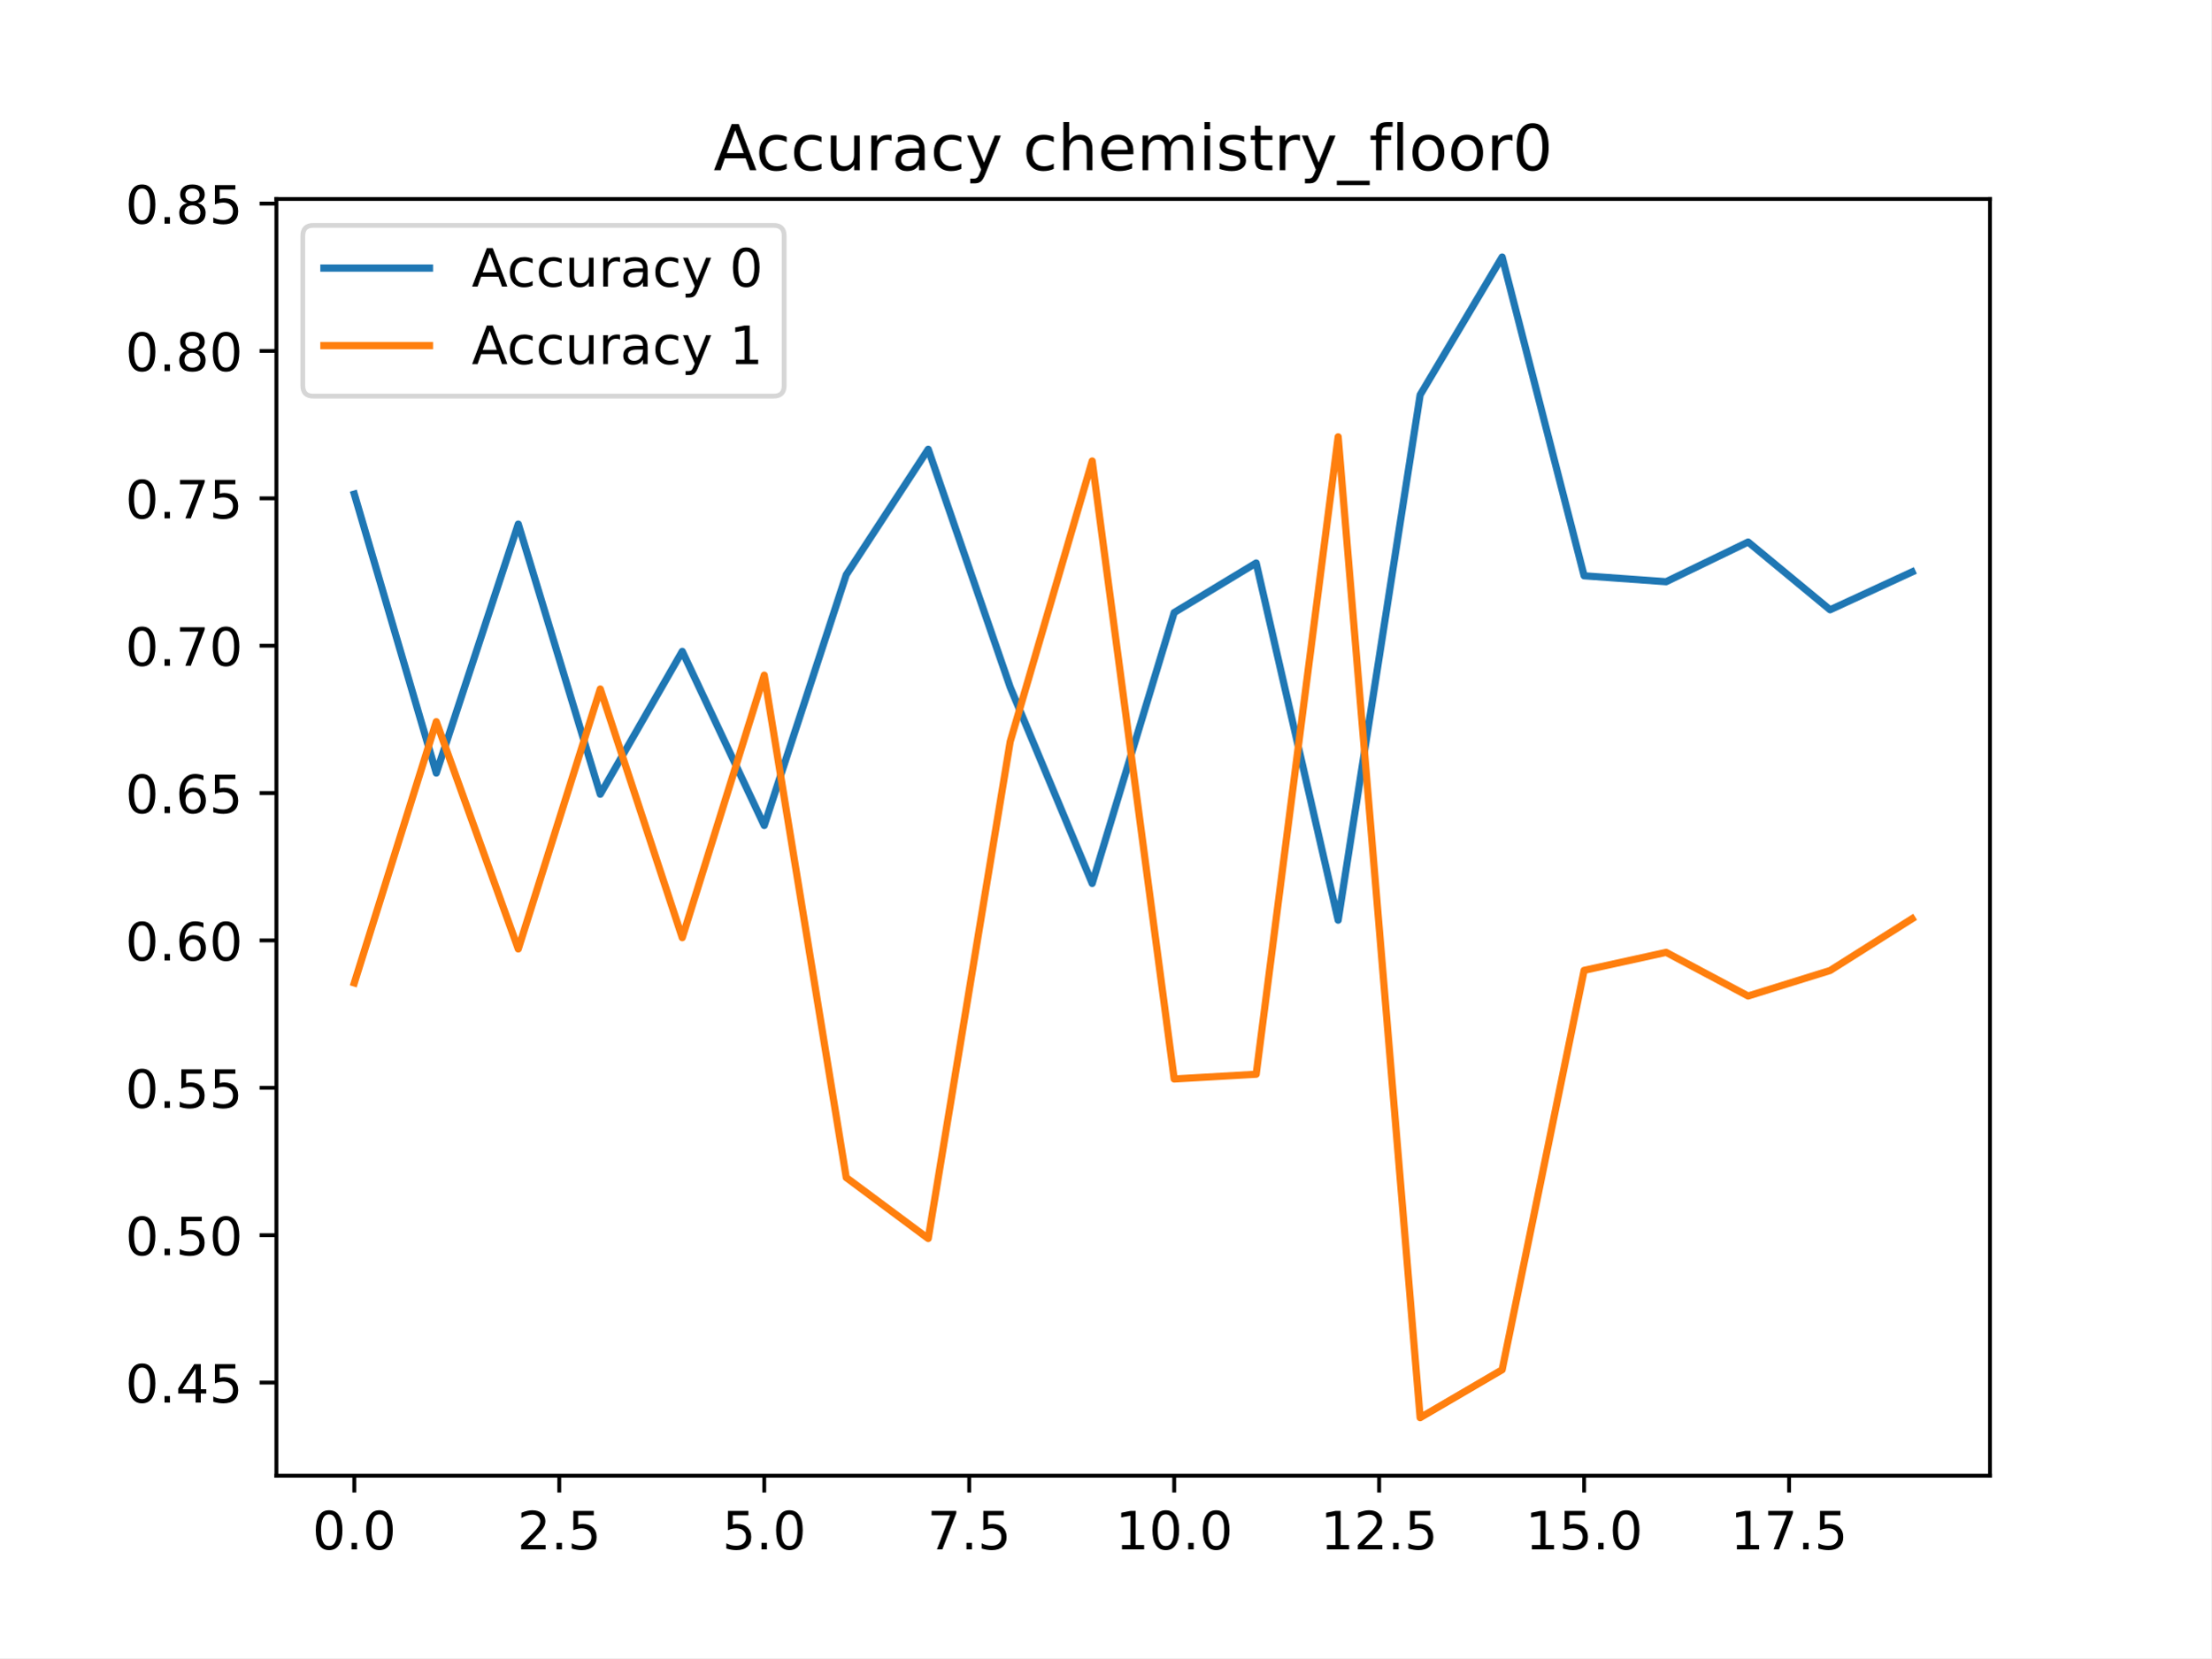
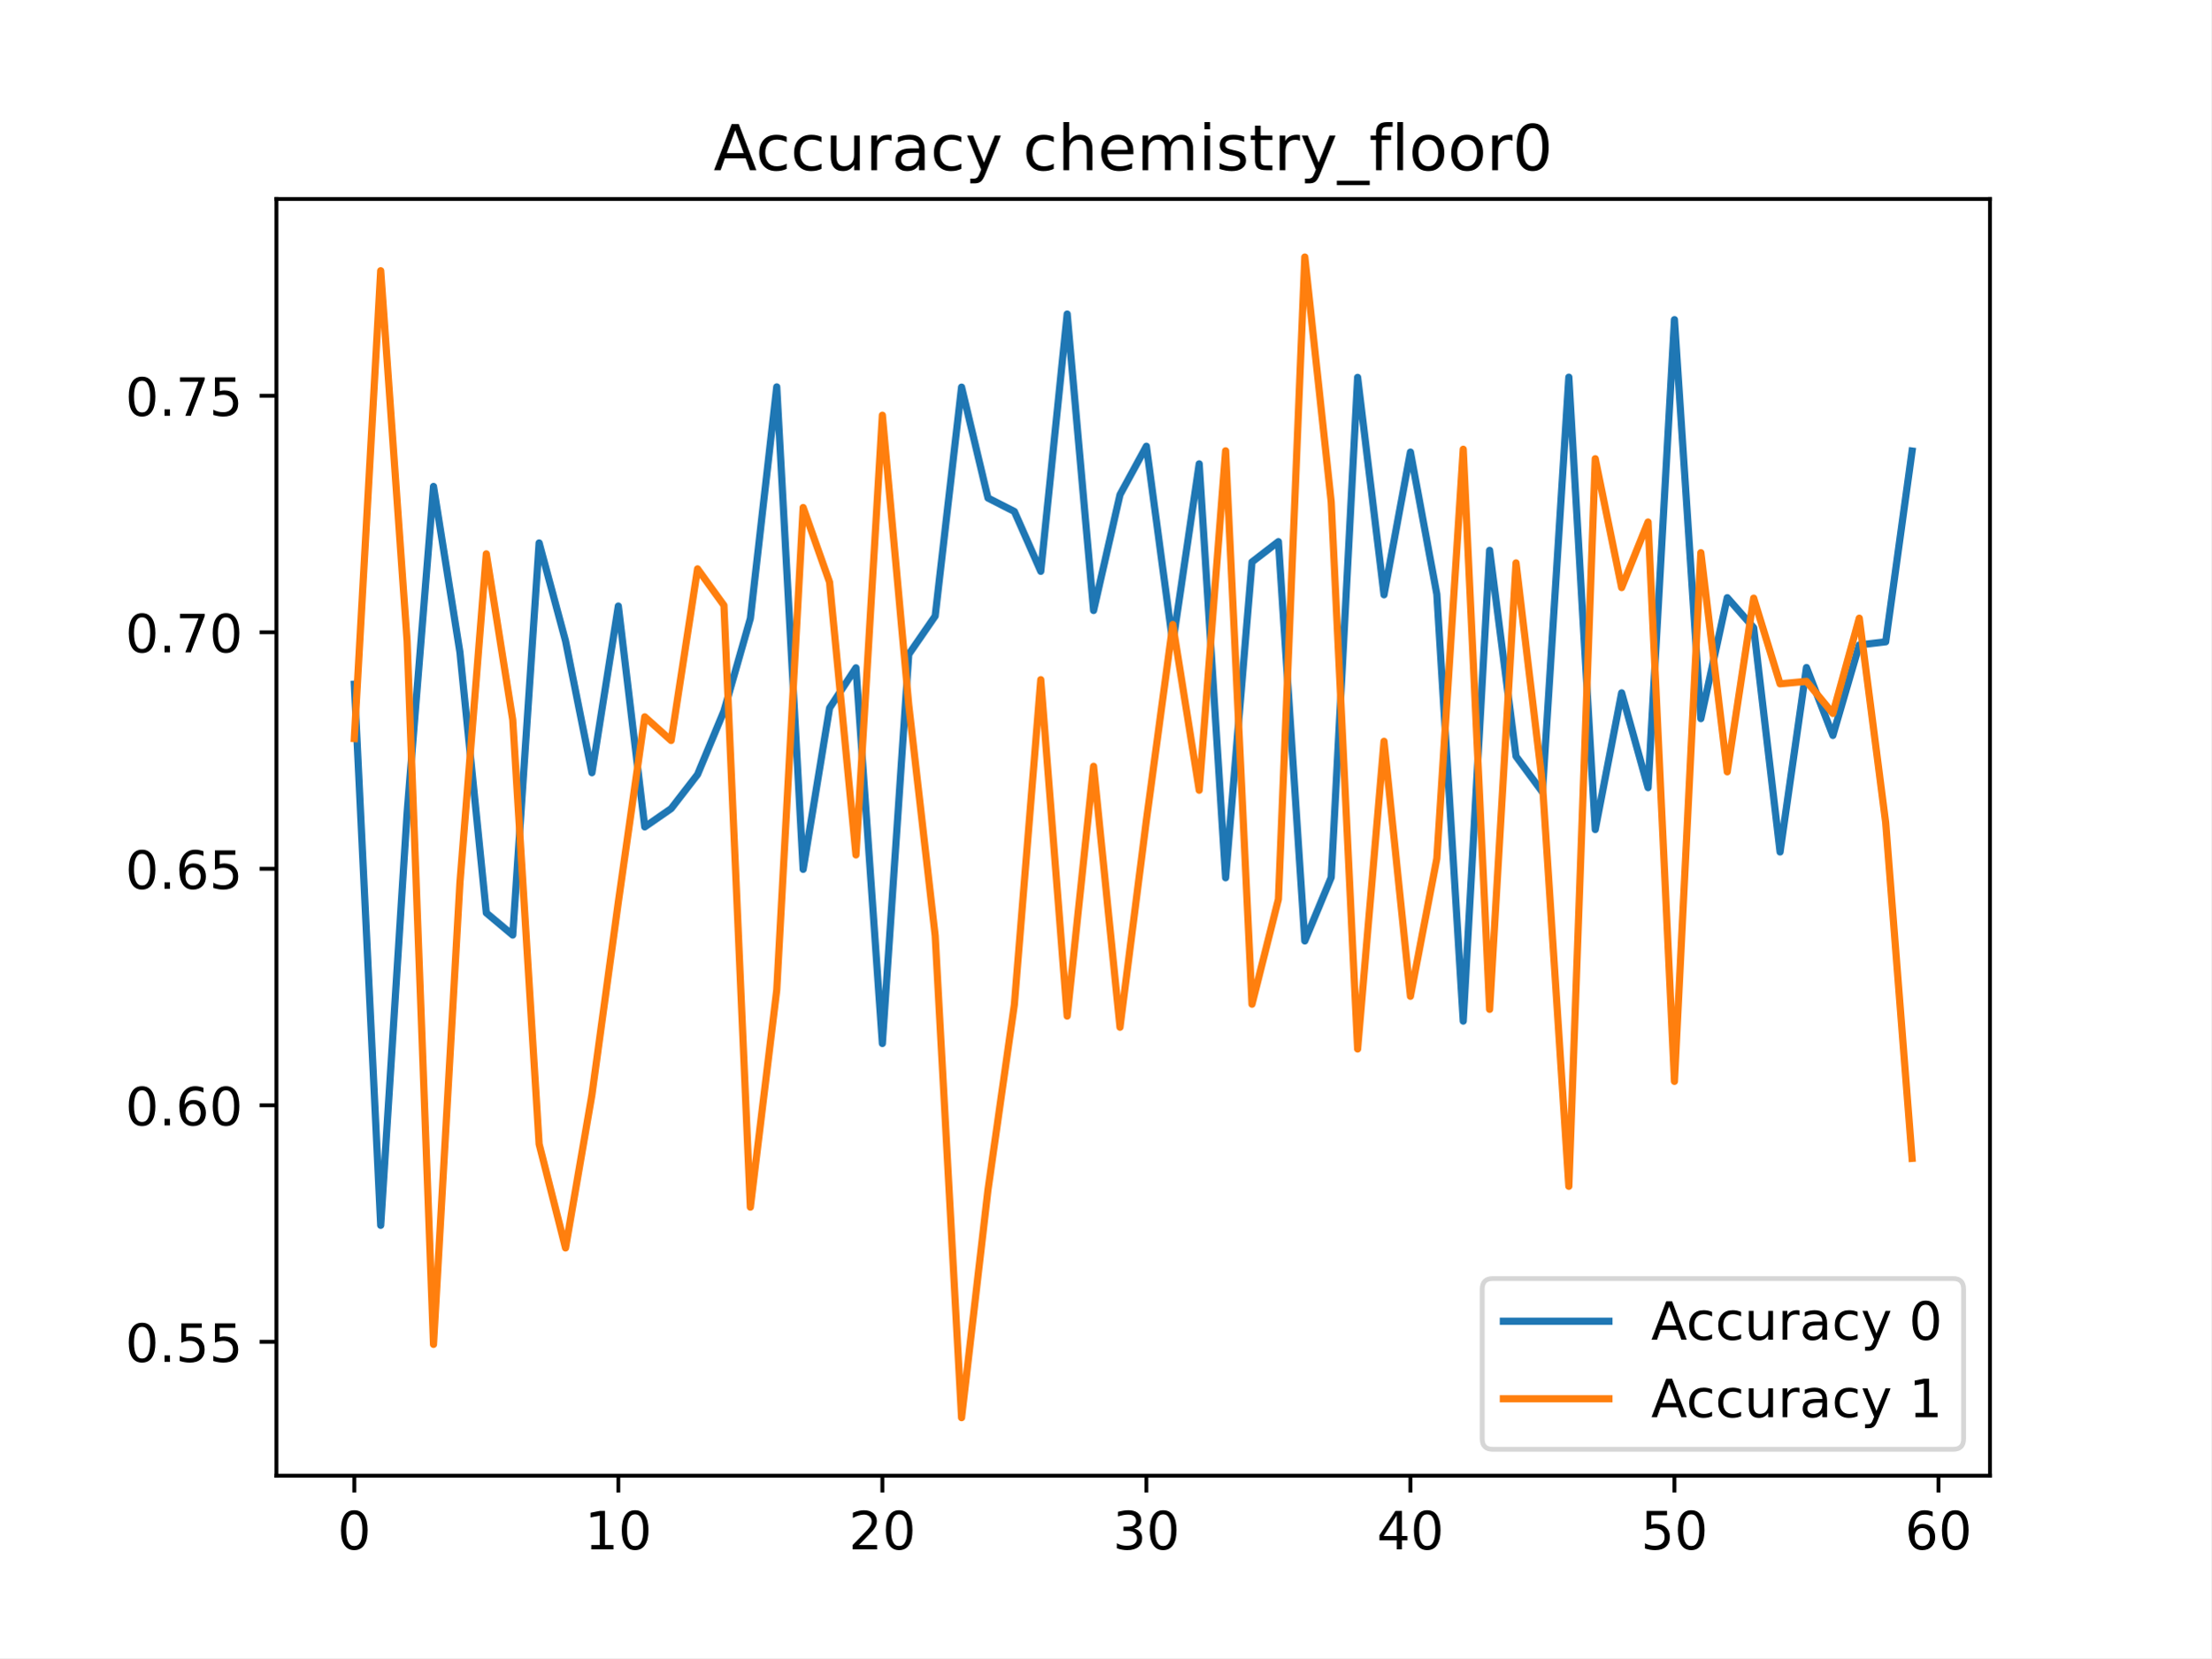
<svg xmlns="http://www.w3.org/2000/svg" xmlns:xlink="http://www.w3.org/1999/xlink" width="460.8pt" height="345.6pt" viewBox="0 0 460.8 345.6" version="1.1">
  <defs>
    <style type="text/css">*{stroke-linejoin: round; stroke-linecap: butt}</style>
  </defs>
  <g id="figure_1">
    <g id="patch_1">
      <path d="M 0 345.6  L 460.8 345.6  L 460.8 0  L 0 0  z " style="fill: #ffffff" />
    </g>
    <g id="axes_1">
      <g id="patch_2">
        <path d="M 57.6 307.584  L 414.72 307.584  L 414.72 41.472  L 57.6 41.472  z " style="fill: #ffffff" />
      </g>
      <g id="matplotlib.axis_1">
        <g id="xtick_1">
          <g id="line2d_1">
            <defs>
-               <path id="m1c955aaf4c" d="M 0 0  L 0 3.5  " style="stroke: #000000; stroke-width: 0.8" />
+               <path id="m5389a12a1e" d="M 0 0  L 0 3.5  " style="stroke: #000000; stroke-width: 0.8" />
            </defs>
            <g>
-               <use xlink:href="#m1c955aaf4c" x="73.833" y="307.584" style="stroke: #000000; stroke-width: 0.8" />
+               <use xlink:href="#m5389a12a1e" x="73.833" y="307.584" style="stroke: #000000; stroke-width: 0.8" />
            </g>
          </g>
          <g id="text_1">
-             <g transform="translate(65.08601 322.9423) scale(0.11 -0.11)">
+             <g transform="translate(70.33335 322.9423) scale(0.11 -0.11)">
              <defs>
                <path id="DejaVuSans-30" d="M 2034 4250  Q 1547 4250 1301 3770  Q 1056 3291 1056 2328  Q 1056 1369 1301 889  Q 1547 409 2034 409  Q 2525 409 2770 889  Q 3016 1369 3016 2328  Q 3016 3291 2770 3770  Q 2525 4250 2034 4250  z M 2034 4750  Q 2819 4750 3233 4129  Q 3647 3509 3647 2328  Q 3647 1150 3233 529  Q 2819 -91 2034 -91  Q 1250 -91 836 529  Q 422 1150 422 2328  Q 422 3509 836 4129  Q 1250 4750 2034 4750  z " transform="scale(0.015625)" />
-                 <path id="DejaVuSans-2e" d="M 684 794  L 1344 794  L 1344 0  L 684 0  L 684 794  z " transform="scale(0.015625)" />
-               </defs>
-               <use xlink:href="#DejaVuSans-30" />
-               <use xlink:href="#DejaVuSans-2e" x="63.623" />
-               <use xlink:href="#DejaVuSans-30" x="95.41" />
+               </defs>
+               <use xlink:href="#DejaVuSans-30" />
            </g>
          </g>
        </g>
        <g id="xtick_2">
          <g id="line2d_2">
            <g>
-               <use xlink:href="#m1c955aaf4c" x="116.55" y="307.584" style="stroke: #000000; stroke-width: 0.8" />
+               <use xlink:href="#m5389a12a1e" x="128.859" y="307.584" style="stroke: #000000; stroke-width: 0.8" />
            </g>
          </g>
          <g id="text_2">
-             <g transform="translate(107.8037 322.9423) scale(0.11 -0.11)">
-               <defs>
-                 <path id="DejaVuSans-32" d="M 1228 531  L 3431 531  L 3431 0  L 469 0  L 469 531  Q 828 903 1448 1529  Q 2069 2156 2228 2338  Q 2531 2678 2651 2914  Q 2772 3150 2772 3378  Q 2772 3750 2511 3984  Q 2250 4219 1831 4219  Q 1534 4219 1204 4116  Q 875 4013 500 3803  L 500 4441  Q 881 4594 1212 4672  Q 1544 4750 1819 4750  Q 2544 4750 2975 4387  Q 3406 4025 3406 3419  Q 3406 3131 3298 2873  Q 3191 2616 2906 2266  Q 2828 2175 2409 1742  Q 1991 1309 1228 531  z " transform="scale(0.015625)" />
-                 <path id="DejaVuSans-35" d="M 691 4666  L 3169 4666  L 3169 4134  L 1269 4134  L 1269 2991  Q 1406 3038 1543 3061  Q 1681 3084 1819 3084  Q 2600 3084 3056 2656  Q 3513 2228 3513 1497  Q 3513 744 3044 326  Q 2575 -91 1722 -91  Q 1428 -91 1123 -41  Q 819 9 494 109  L 494 744  Q 775 591 1075 516  Q 1375 441 1709 441  Q 2250 441 2565 725  Q 2881 1009 2881 1497  Q 2881 1984 2565 2268  Q 2250 2553 1709 2553  Q 1456 2553 1204 2497  Q 953 2441 691 2322  L 691 4666  z " transform="scale(0.015625)" />
-               </defs>
-               <use xlink:href="#DejaVuSans-32" />
-               <use xlink:href="#DejaVuSans-2e" x="63.623" />
-               <use xlink:href="#DejaVuSans-35" x="95.41" />
+             <g transform="translate(121.8602 322.9423) scale(0.11 -0.11)">
+               <defs>
+                 <path id="DejaVuSans-31" d="M 794 531  L 1825 531  L 1825 4091  L 703 3866  L 703 4441  L 1819 4666  L 2450 4666  L 2450 531  L 3481 531  L 3481 0  L 794 0  L 794 531  z " transform="scale(0.015625)" />
+               </defs>
+               <use xlink:href="#DejaVuSans-31" />
+               <use xlink:href="#DejaVuSans-30" x="63.623" />
            </g>
          </g>
        </g>
        <g id="xtick_3">
          <g id="line2d_3">
            <g>
-               <use xlink:href="#m1c955aaf4c" x="159.268" y="307.584" style="stroke: #000000; stroke-width: 0.8" />
+               <use xlink:href="#m5389a12a1e" x="183.885" y="307.584" style="stroke: #000000; stroke-width: 0.8" />
            </g>
          </g>
          <g id="text_3">
-             <g transform="translate(150.5214 322.9423) scale(0.11 -0.11)">
-               <use xlink:href="#DejaVuSans-35" />
-               <use xlink:href="#DejaVuSans-2e" x="63.623" />
-               <use xlink:href="#DejaVuSans-30" x="95.41" />
+             <g transform="translate(176.8864 322.9423) scale(0.11 -0.11)">
+               <defs>
+                 <path id="DejaVuSans-32" d="M 1228 531  L 3431 531  L 3431 0  L 469 0  L 469 531  Q 828 903 1448 1529  Q 2069 2156 2228 2338  Q 2531 2678 2651 2914  Q 2772 3150 2772 3378  Q 2772 3750 2511 3984  Q 2250 4219 1831 4219  Q 1534 4219 1204 4116  Q 875 4013 500 3803  L 500 4441  Q 881 4594 1212 4672  Q 1544 4750 1819 4750  Q 2544 4750 2975 4387  Q 3406 4025 3406 3419  Q 3406 3131 3298 2873  Q 3191 2616 2906 2266  Q 2828 2175 2409 1742  Q 1991 1309 1228 531  z " transform="scale(0.015625)" />
+               </defs>
+               <use xlink:href="#DejaVuSans-32" />
+               <use xlink:href="#DejaVuSans-30" x="63.623" />
            </g>
          </g>
        </g>
        <g id="xtick_4">
          <g id="line2d_4">
            <g>
-               <use xlink:href="#m1c955aaf4c" x="201.986" y="307.584" style="stroke: #000000; stroke-width: 0.8" />
+               <use xlink:href="#m5389a12a1e" x="238.911" y="307.584" style="stroke: #000000; stroke-width: 0.8" />
            </g>
          </g>
          <g id="text_4">
-             <g transform="translate(193.2391 322.9423) scale(0.11 -0.11)">
-               <defs>
-                 <path id="DejaVuSans-37" d="M 525 4666  L 3525 4666  L 3525 4397  L 1831 0  L 1172 0  L 2766 4134  L 525 4134  L 525 4666  z " transform="scale(0.015625)" />
-               </defs>
-               <use xlink:href="#DejaVuSans-37" />
-               <use xlink:href="#DejaVuSans-2e" x="63.623" />
-               <use xlink:href="#DejaVuSans-35" x="95.41" />
+             <g transform="translate(231.9126 322.9423) scale(0.11 -0.11)">
+               <defs>
+                 <path id="DejaVuSans-33" d="M 2597 2516  Q 3050 2419 3304 2112  Q 3559 1806 3559 1356  Q 3559 666 3084 287  Q 2609 -91 1734 -91  Q 1441 -91 1130 -33  Q 819 25 488 141  L 488 750  Q 750 597 1062 519  Q 1375 441 1716 441  Q 2309 441 2620 675  Q 2931 909 2931 1356  Q 2931 1769 2642 2001  Q 2353 2234 1838 2234  L 1294 2234  L 1294 2753  L 1863 2753  Q 2328 2753 2575 2939  Q 2822 3125 2822 3475  Q 2822 3834 2567 4026  Q 2313 4219 1838 4219  Q 1578 4219 1281 4162  Q 984 4106 628 3988  L 628 4550  Q 988 4650 1302 4700  Q 1616 4750 1894 4750  Q 2613 4750 3031 4423  Q 3450 4097 3450 3541  Q 3450 3153 3228 2886  Q 3006 2619 2597 2516  z " transform="scale(0.015625)" />
+               </defs>
+               <use xlink:href="#DejaVuSans-33" />
+               <use xlink:href="#DejaVuSans-30" x="63.623" />
            </g>
          </g>
        </g>
        <g id="xtick_5">
          <g id="line2d_5">
            <g>
-               <use xlink:href="#m1c955aaf4c" x="244.704" y="307.584" style="stroke: #000000; stroke-width: 0.8" />
+               <use xlink:href="#m5389a12a1e" x="293.938" y="307.584" style="stroke: #000000; stroke-width: 0.8" />
            </g>
          </g>
          <g id="text_5">
-             <g transform="translate(232.4574 322.9423) scale(0.11 -0.11)">
-               <defs>
-                 <path id="DejaVuSans-31" d="M 794 531  L 1825 531  L 1825 4091  L 703 3866  L 703 4441  L 1819 4666  L 2450 4666  L 2450 531  L 3481 531  L 3481 0  L 794 0  L 794 531  z " transform="scale(0.015625)" />
-               </defs>
-               <use xlink:href="#DejaVuSans-31" />
-               <use xlink:href="#DejaVuSans-30" x="63.623" />
-               <use xlink:href="#DejaVuSans-2e" x="127.246" />
-               <use xlink:href="#DejaVuSans-30" x="159.033" />
+             <g transform="translate(286.9388 322.9423) scale(0.11 -0.11)">
+               <defs>
+                 <path id="DejaVuSans-34" d="M 2419 4116  L 825 1625  L 2419 1625  L 2419 4116  z M 2253 4666  L 3047 4666  L 3047 1625  L 3713 1625  L 3713 1100  L 3047 1100  L 3047 0  L 2419 0  L 2419 1100  L 313 1100  L 313 1709  L 2253 4666  z " transform="scale(0.015625)" />
+               </defs>
+               <use xlink:href="#DejaVuSans-34" />
+               <use xlink:href="#DejaVuSans-30" x="63.623" />
            </g>
          </g>
        </g>
        <g id="xtick_6">
          <g id="line2d_6">
            <g>
-               <use xlink:href="#m1c955aaf4c" x="287.421" y="307.584" style="stroke: #000000; stroke-width: 0.8" />
+               <use xlink:href="#m5389a12a1e" x="348.964" y="307.584" style="stroke: #000000; stroke-width: 0.8" />
            </g>
          </g>
          <g id="text_6">
-             <g transform="translate(275.1751 322.9423) scale(0.11 -0.11)">
-               <use xlink:href="#DejaVuSans-31" />
-               <use xlink:href="#DejaVuSans-32" x="63.623" />
-               <use xlink:href="#DejaVuSans-2e" x="127.246" />
-               <use xlink:href="#DejaVuSans-35" x="159.033" />
+             <g transform="translate(341.9649 322.9423) scale(0.11 -0.11)">
+               <defs>
+                 <path id="DejaVuSans-35" d="M 691 4666  L 3169 4666  L 3169 4134  L 1269 4134  L 1269 2991  Q 1406 3038 1543 3061  Q 1681 3084 1819 3084  Q 2600 3084 3056 2656  Q 3513 2228 3513 1497  Q 3513 744 3044 326  Q 2575 -91 1722 -91  Q 1428 -91 1123 -41  Q 819 9 494 109  L 494 744  Q 775 591 1075 516  Q 1375 441 1709 441  Q 2250 441 2565 725  Q 2881 1009 2881 1497  Q 2881 1984 2565 2268  Q 2250 2553 1709 2553  Q 1456 2553 1204 2497  Q 953 2441 691 2322  L 691 4666  z " transform="scale(0.015625)" />
+               </defs>
+               <use xlink:href="#DejaVuSans-35" />
+               <use xlink:href="#DejaVuSans-30" x="63.623" />
            </g>
          </g>
        </g>
        <g id="xtick_7">
          <g id="line2d_7">
            <g>
-               <use xlink:href="#m1c955aaf4c" x="330.139" y="307.584" style="stroke: #000000; stroke-width: 0.8" />
+               <use xlink:href="#m5389a12a1e" x="403.99" y="307.584" style="stroke: #000000; stroke-width: 0.8" />
            </g>
          </g>
          <g id="text_7">
-             <g transform="translate(317.8929 322.9423) scale(0.11 -0.11)">
-               <use xlink:href="#DejaVuSans-31" />
-               <use xlink:href="#DejaVuSans-35" x="63.623" />
-               <use xlink:href="#DejaVuSans-2e" x="127.246" />
-               <use xlink:href="#DejaVuSans-30" x="159.033" />
-             </g>
-           </g>
-         </g>
-         <g id="xtick_8">
-           <g id="line2d_8">
-             <g>
-               <use xlink:href="#m1c955aaf4c" x="372.857" y="307.584" style="stroke: #000000; stroke-width: 0.8" />
-             </g>
-           </g>
-           <g id="text_8">
-             <g transform="translate(360.6106 322.9423) scale(0.11 -0.11)">
-               <use xlink:href="#DejaVuSans-31" />
-               <use xlink:href="#DejaVuSans-37" x="63.623" />
-               <use xlink:href="#DejaVuSans-2e" x="127.246" />
-               <use xlink:href="#DejaVuSans-35" x="159.033" />
+             <g transform="translate(396.9911 322.9423) scale(0.11 -0.11)">
+               <defs>
+                 <path id="DejaVuSans-36" d="M 2113 2584  Q 1688 2584 1439 2293  Q 1191 2003 1191 1497  Q 1191 994 1439 701  Q 1688 409 2113 409  Q 2538 409 2786 701  Q 3034 994 3034 1497  Q 3034 2003 2786 2293  Q 2538 2584 2113 2584  z M 3366 4563  L 3366 3988  Q 3128 4100 2886 4159  Q 2644 4219 2406 4219  Q 1781 4219 1451 3797  Q 1122 3375 1075 2522  Q 1259 2794 1537 2939  Q 1816 3084 2150 3084  Q 2853 3084 3261 2657  Q 3669 2231 3669 1497  Q 3669 778 3244 343  Q 2819 -91 2113 -91  Q 1303 -91 875 529  Q 447 1150 447 2328  Q 447 3434 972 4092  Q 1497 4750 2381 4750  Q 2619 4750 2861 4703  Q 3103 4656 3366 4563  z " transform="scale(0.015625)" />
+               </defs>
+               <use xlink:href="#DejaVuSans-36" />
+               <use xlink:href="#DejaVuSans-30" x="63.623" />
            </g>
          </g>
        </g>
      </g>
      <g id="matplotlib.axis_2">
        <g id="ytick_1">
-           <g id="line2d_9">
+           <g id="line2d_8">
            <defs>
-               <path id="m208f49e5e4" d="M 0 0  L -3.5 0  " style="stroke: #000000; stroke-width: 0.8" />
+               <path id="m2a453174db" d="M 0 0  L -3.5 0  " style="stroke: #000000; stroke-width: 0.8" />
            </defs>
            <g>
-               <use xlink:href="#m208f49e5e4" x="57.6" y="288.169" style="stroke: #000000; stroke-width: 0.8" />
-             </g>
-           </g>
-           <g id="text_9">
-             <g transform="translate(26.10781 292.3482) scale(0.11 -0.11)">
-               <defs>
-                 <path id="DejaVuSans-34" d="M 2419 4116  L 825 1625  L 2419 1625  L 2419 4116  z M 2253 4666  L 3047 4666  L 3047 1625  L 3713 1625  L 3713 1100  L 3047 1100  L 3047 0  L 2419 0  L 2419 1100  L 313 1100  L 313 1709  L 2253 4666  z " transform="scale(0.015625)" />
-               </defs>
-               <use xlink:href="#DejaVuSans-30" />
-               <use xlink:href="#DejaVuSans-2e" x="63.623" />
-               <use xlink:href="#DejaVuSans-34" x="95.41" />
-               <use xlink:href="#DejaVuSans-35" x="159.033" />
-             </g>
-           </g>
-         </g>
-         <g id="ytick_2">
-           <g id="line2d_10">
-             <g>
-               <use xlink:href="#m208f49e5e4" x="57.6" y="257.452" style="stroke: #000000; stroke-width: 0.8" />
-             </g>
-           </g>
-           <g id="text_10">
-             <g transform="translate(26.10781 261.6308) scale(0.11 -0.11)">
-               <use xlink:href="#DejaVuSans-30" />
-               <use xlink:href="#DejaVuSans-2e" x="63.623" />
-               <use xlink:href="#DejaVuSans-35" x="95.41" />
-               <use xlink:href="#DejaVuSans-30" x="159.033" />
-             </g>
-           </g>
-         </g>
-         <g id="ytick_3">
-           <g id="line2d_11">
-             <g>
-               <use xlink:href="#m208f49e5e4" x="57.6" y="226.734" style="stroke: #000000; stroke-width: 0.8" />
-             </g>
-           </g>
-           <g id="text_11">
-             <g transform="translate(26.10781 230.9133) scale(0.11 -0.11)">
+               <use xlink:href="#m2a453174db" x="57.6" y="279.686" style="stroke: #000000; stroke-width: 0.8" />
+             </g>
+           </g>
+           <g id="text_8">
+             <g transform="translate(26.10781 283.8652) scale(0.11 -0.11)">
+               <defs>
+                 <path id="DejaVuSans-2e" d="M 684 794  L 1344 794  L 1344 0  L 684 0  L 684 794  z " transform="scale(0.015625)" />
+               </defs>
              <use xlink:href="#DejaVuSans-30" />
              <use xlink:href="#DejaVuSans-2e" x="63.623" />
              <use xlink:href="#DejaVuSans-35" x="95.41" />
              <use xlink:href="#DejaVuSans-35" x="159.033" />
            </g>
          </g>
        </g>
-         <g id="ytick_4">
-           <g id="line2d_12">
-             <g>
-               <use xlink:href="#m208f49e5e4" x="57.6" y="196.017" style="stroke: #000000; stroke-width: 0.8" />
-             </g>
-           </g>
-           <g id="text_12">
-             <g transform="translate(26.10781 200.1959) scale(0.11 -0.11)">
-               <defs>
-                 <path id="DejaVuSans-36" d="M 2113 2584  Q 1688 2584 1439 2293  Q 1191 2003 1191 1497  Q 1191 994 1439 701  Q 1688 409 2113 409  Q 2538 409 2786 701  Q 3034 994 3034 1497  Q 3034 2003 2786 2293  Q 2538 2584 2113 2584  z M 3366 4563  L 3366 3988  Q 3128 4100 2886 4159  Q 2644 4219 2406 4219  Q 1781 4219 1451 3797  Q 1122 3375 1075 2522  Q 1259 2794 1537 2939  Q 1816 3084 2150 3084  Q 2853 3084 3261 2657  Q 3669 2231 3669 1497  Q 3669 778 3244 343  Q 2819 -91 2113 -91  Q 1303 -91 875 529  Q 447 1150 447 2328  Q 447 3434 972 4092  Q 1497 4750 2381 4750  Q 2619 4750 2861 4703  Q 3103 4656 3366 4563  z " transform="scale(0.015625)" />
-               </defs>
+         <g id="ytick_2">
+           <g id="line2d_9">
+             <g>
+               <use xlink:href="#m2a453174db" x="57.6" y="230.386" style="stroke: #000000; stroke-width: 0.8" />
+             </g>
+           </g>
+           <g id="text_9">
+             <g transform="translate(26.10781 234.5651) scale(0.11 -0.11)">
              <use xlink:href="#DejaVuSans-30" />
              <use xlink:href="#DejaVuSans-2e" x="63.623" />
              <use xlink:href="#DejaVuSans-36" x="95.41" />
              <use xlink:href="#DejaVuSans-30" x="159.033" />
            </g>
          </g>
        </g>
-         <g id="ytick_5">
-           <g id="line2d_13">
-             <g>
-               <use xlink:href="#m208f49e5e4" x="57.6" y="165.299" style="stroke: #000000; stroke-width: 0.8" />
-             </g>
-           </g>
-           <g id="text_13">
-             <g transform="translate(26.10781 169.4785) scale(0.11 -0.11)">
+         <g id="ytick_3">
+           <g id="line2d_10">
+             <g>
+               <use xlink:href="#m2a453174db" x="57.6" y="181.086" style="stroke: #000000; stroke-width: 0.8" />
+             </g>
+           </g>
+           <g id="text_10">
+             <g transform="translate(26.10781 185.2651) scale(0.11 -0.11)">
              <use xlink:href="#DejaVuSans-30" />
              <use xlink:href="#DejaVuSans-2e" x="63.623" />
              <use xlink:href="#DejaVuSans-36" x="95.41" />
              <use xlink:href="#DejaVuSans-35" x="159.033" />
            </g>
          </g>
        </g>
-         <g id="ytick_6">
-           <g id="line2d_14">
-             <g>
-               <use xlink:href="#m208f49e5e4" x="57.6" y="134.582" style="stroke: #000000; stroke-width: 0.8" />
-             </g>
-           </g>
-           <g id="text_14">
-             <g transform="translate(26.10781 138.7611) scale(0.11 -0.11)">
+         <g id="ytick_4">
+           <g id="line2d_11">
+             <g>
+               <use xlink:href="#m2a453174db" x="57.6" y="131.786" style="stroke: #000000; stroke-width: 0.8" />
+             </g>
+           </g>
+           <g id="text_11">
+             <g transform="translate(26.10781 135.9651) scale(0.11 -0.11)">
+               <defs>
+                 <path id="DejaVuSans-37" d="M 525 4666  L 3525 4666  L 3525 4397  L 1831 0  L 1172 0  L 2766 4134  L 525 4134  L 525 4666  z " transform="scale(0.015625)" />
+               </defs>
              <use xlink:href="#DejaVuSans-30" />
              <use xlink:href="#DejaVuSans-2e" x="63.623" />
              <use xlink:href="#DejaVuSans-37" x="95.41" />
              <use xlink:href="#DejaVuSans-30" x="159.033" />
            </g>
          </g>
        </g>
-         <g id="ytick_7">
-           <g id="line2d_15">
-             <g>
-               <use xlink:href="#m208f49e5e4" x="57.6" y="103.864" style="stroke: #000000; stroke-width: 0.8" />
-             </g>
-           </g>
-           <g id="text_15">
-             <g transform="translate(26.10781 108.0436) scale(0.11 -0.11)">
+         <g id="ytick_5">
+           <g id="line2d_12">
+             <g>
+               <use xlink:href="#m2a453174db" x="57.6" y="82.486" style="stroke: #000000; stroke-width: 0.8" />
+             </g>
+           </g>
+           <g id="text_12">
+             <g transform="translate(26.10781 86.66503) scale(0.11 -0.11)">
              <use xlink:href="#DejaVuSans-30" />
              <use xlink:href="#DejaVuSans-2e" x="63.623" />
              <use xlink:href="#DejaVuSans-37" x="95.41" />
              <use xlink:href="#DejaVuSans-35" x="159.033" />
            </g>
          </g>
        </g>
-         <g id="ytick_8">
-           <g id="line2d_16">
-             <g>
-               <use xlink:href="#m208f49e5e4" x="57.6" y="73.147" style="stroke: #000000; stroke-width: 0.8" />
-             </g>
-           </g>
-           <g id="text_16">
-             <g transform="translate(26.10781 77.32621) scale(0.11 -0.11)">
-               <defs>
-                 <path id="DejaVuSans-38" d="M 2034 2216  Q 1584 2216 1326 1975  Q 1069 1734 1069 1313  Q 1069 891 1326 650  Q 1584 409 2034 409  Q 2484 409 2743 651  Q 3003 894 3003 1313  Q 3003 1734 2745 1975  Q 2488 2216 2034 2216  z M 1403 2484  Q 997 2584 770 2862  Q 544 3141 544 3541  Q 544 4100 942 4425  Q 1341 4750 2034 4750  Q 2731 4750 3128 4425  Q 3525 4100 3525 3541  Q 3525 3141 3298 2862  Q 3072 2584 2669 2484  Q 3125 2378 3379 2068  Q 3634 1759 3634 1313  Q 3634 634 3220 271  Q 2806 -91 2034 -91  Q 1263 -91 848 271  Q 434 634 434 1313  Q 434 1759 690 2068  Q 947 2378 1403 2484  z M 1172 3481  Q 1172 3119 1398 2916  Q 1625 2713 2034 2713  Q 2441 2713 2670 2916  Q 2900 3119 2900 3481  Q 2900 3844 2670 4047  Q 2441 4250 2034 4250  Q 1625 4250 1398 4047  Q 1172 3844 1172 3481  z " transform="scale(0.015625)" />
-               </defs>
-               <use xlink:href="#DejaVuSans-30" />
-               <use xlink:href="#DejaVuSans-2e" x="63.623" />
-               <use xlink:href="#DejaVuSans-38" x="95.41" />
-               <use xlink:href="#DejaVuSans-30" x="159.033" />
-             </g>
-           </g>
-         </g>
-         <g id="ytick_9">
-           <g id="line2d_17">
-             <g>
-               <use xlink:href="#m208f49e5e4" x="57.6" y="42.43" style="stroke: #000000; stroke-width: 0.8" />
-             </g>
-           </g>
-           <g id="text_17">
-             <g transform="translate(26.10781 46.60879) scale(0.11 -0.11)">
-               <use xlink:href="#DejaVuSans-30" />
-               <use xlink:href="#DejaVuSans-2e" x="63.623" />
-               <use xlink:href="#DejaVuSans-38" x="95.41" />
-               <use xlink:href="#DejaVuSans-35" x="159.033" />
-             </g>
-           </g>
-         </g>
-       </g>
-       <g id="line2d_18">
-         <path d="M 73.833 102.984  L 90.92 161.125  L 108.007 109.232  L 125.094 165.542  L 142.181 135.761  L 159.268 172.061  L 176.355 119.804  L 193.442 93.635  L 210.529 143.238  L 227.616 184.137  L 244.704 127.671  L 261.791 117.344  L 278.878 191.795  L 295.965 82.303  L 313.052 53.568  L 330.139 120.013  L 347.226 121.246  L 364.313 112.973  L 381.4 127.094  L 398.487 119.206  " clip-path="url(#p7e95697a0b)" style="fill: none; stroke: #1f77b4; stroke-width: 1.5; stroke-linecap: square" />
-       </g>
-       <g id="line2d_19">
-         <path d="M 73.833 204.873  L 90.92 150.42  L 108.007 197.795  L 125.094 143.611  L 142.181 195.442  L 159.268 140.72  L 176.355 245.44  L 193.442 258.149  L 210.529 154.573  L 227.616 96.085  L 244.704 224.896  L 261.791 223.904  L 278.878 91.041  L 295.965 295.488  L 313.052 285.502  L 330.139 202.251  L 347.226 198.502  L 364.313 207.597  L 381.4 202.284  L 398.487 191.491  " clip-path="url(#p7e95697a0b)" style="fill: none; stroke: #ff7f0e; stroke-width: 1.5; stroke-linecap: square" />
+       </g>
+       <g id="line2d_13">
+         <path d="M 73.833 142.605  L 79.335 255.4  L 84.838 169.368  L 90.341 101.389  L 95.843 135.95  L 101.346 190.277  L 106.848 194.894  L 112.351 113.162  L 117.854 133.587  L 123.356 161.059  L 128.859 126.314  L 134.362 172.349  L 139.864 168.541  L 145.367 161.427  L 150.869 148.192  L 156.372 128.903  L 161.875 80.638  L 167.377 181.2  L 172.88 147.574  L 178.382 139.19  L 183.885 217.498  L 189.388 136.384  L 194.89 128.402  L 200.393 80.689  L 205.896 103.802  L 211.398 106.608  L 216.901 119.083  L 222.403 65.449  L 227.906 127.249  L 233.409 103.117  L 238.911 93.005  L 244.414 134.08  L 249.917 96.679  L 255.419 182.962  L 260.922 117.129  L 266.424 112.887  L 271.927 196.122  L 277.43 182.878  L 282.932 78.651  L 288.435 123.976  L 293.938 94.224  L 299.44 123.851  L 304.943 212.831  L 310.445 114.699  L 315.948 157.644  L 321.451 165.092  L 326.953 78.609  L 332.456 172.9  L 337.958 144.409  L 343.461 164.174  L 348.964 66.618  L 354.466 149.786  L 359.969 124.569  L 365.472 130.823  L 370.974 177.576  L 376.477 139.132  L 381.979 153.285  L 387.482 134.422  L 392.985 133.771  L 398.487 94.007  " clip-path="url(#p9ad72524b2)" style="fill: none; stroke: #1f77b4; stroke-width: 1.5; stroke-linecap: square" />
+       </g>
+       <g id="line2d_14">
+         <path d="M 73.833 153.941  L 79.335 56.428  L 84.838 133.65  L 90.341 280.216  L 95.843 184.026  L 101.346 115.438  L 106.848 150.028  L 112.351 238.448  L 117.854 260.115  L 123.356 228.168  L 128.859 188.019  L 134.362 149.408  L 139.864 154.346  L 145.367 118.567  L 150.869 126.176  L 156.372 251.615  L 161.875 206.34  L 167.377 105.778  L 172.88 121.347  L 178.382 178.198  L 183.885 86.54  L 189.388 146.952  L 194.89 195.007  L 200.393 295.488  L 205.896 248  L 211.398 209.362  L 216.901 141.664  L 222.403 211.79  L 227.906 159.715  L 233.409 214.11  L 238.911 170.966  L 244.414 130.17  L 249.917 164.707  L 255.419 93.96  L 260.922 209.308  L 266.424 187.425  L 271.927 53.568  L 277.43 104.618  L 282.932 218.643  L 288.435 154.507  L 293.938 207.662  L 299.44 178.953  L 304.943 93.636  L 310.445 210.387  L 315.948 117.326  L 321.451 163.33  L 326.953 247.271  L 332.456 95.606  L 337.958 122.48  L 343.461 108.8  L 348.964 225.389  L 354.466 115.195  L 359.969 160.875  L 365.472 124.665  L 370.974 142.527  L 376.477 142.015  L 381.979 148.706  L 387.482 128.848  L 392.985 171.479  L 398.487 241.443  " clip-path="url(#p9ad72524b2)" style="fill: none; stroke: #ff7f0e; stroke-width: 1.5; stroke-linecap: square" />
      </g>
      <g id="patch_3">
        <path d="M 57.6 307.584  L 57.6 41.472  " style="fill: none; stroke: #000000; stroke-width: 0.8; stroke-linejoin: miter; stroke-linecap: square" />
      </g>
      <g id="patch_4">
        <path d="M 414.72 307.584  L 414.72 41.472  " style="fill: none; stroke: #000000; stroke-width: 0.8; stroke-linejoin: miter; stroke-linecap: square" />
      </g>
      <g id="patch_5">
        <path d="M 57.6 307.584  L 414.72 307.584  " style="fill: none; stroke: #000000; stroke-width: 0.8; stroke-linejoin: miter; stroke-linecap: square" />
      </g>
      <g id="patch_6">
        <path d="M 57.6 41.472  L 414.72 41.472  " style="fill: none; stroke: #000000; stroke-width: 0.8; stroke-linejoin: miter; stroke-linecap: square" />
      </g>
-       <g id="text_18">
+       <g id="text_13">
        <g transform="translate(148.7028 35.472) scale(0.132 -0.132)">
          <defs>
            <path id="DejaVuSans-41" d="M 2188 4044  L 1331 1722  L 3047 1722  L 2188 4044  z M 1831 4666  L 2547 4666  L 4325 0  L 3669 0  L 3244 1197  L 1141 1197  L 716 0  L 50 0  L 1831 4666  z " transform="scale(0.015625)" />
            <path id="DejaVuSans-63" d="M 3122 3366  L 3122 2828  Q 2878 2963 2633 3030  Q 2388 3097 2138 3097  Q 1578 3097 1268 2742  Q 959 2388 959 1747  Q 959 1106 1268 751  Q 1578 397 2138 397  Q 2388 397 2633 464  Q 2878 531 3122 666  L 3122 134  Q 2881 22 2623 -34  Q 2366 -91 2075 -91  Q 1284 -91 818 406  Q 353 903 353 1747  Q 353 2603 823 3093  Q 1294 3584 2113 3584  Q 2378 3584 2631 3529  Q 2884 3475 3122 3366  z " transform="scale(0.015625)" />
            <path id="DejaVuSans-75" d="M 544 1381  L 544 3500  L 1119 3500  L 1119 1403  Q 1119 906 1312 657  Q 1506 409 1894 409  Q 2359 409 2629 706  Q 2900 1003 2900 1516  L 2900 3500  L 3475 3500  L 3475 0  L 2900 0  L 2900 538  Q 2691 219 2414 64  Q 2138 -91 1772 -91  Q 1169 -91 856 284  Q 544 659 544 1381  z M 1991 3584  L 1991 3584  z " transform="scale(0.015625)" />
            <path id="DejaVuSans-72" d="M 2631 2963  Q 2534 3019 2420 3045  Q 2306 3072 2169 3072  Q 1681 3072 1420 2755  Q 1159 2438 1159 1844  L 1159 0  L 581 0  L 581 3500  L 1159 3500  L 1159 2956  Q 1341 3275 1631 3429  Q 1922 3584 2338 3584  Q 2397 3584 2469 3576  Q 2541 3569 2628 3553  L 2631 2963  z " transform="scale(0.015625)" />
            <path id="DejaVuSans-61" d="M 2194 1759  Q 1497 1759 1228 1600  Q 959 1441 959 1056  Q 959 750 1161 570  Q 1363 391 1709 391  Q 2188 391 2477 730  Q 2766 1069 2766 1631  L 2766 1759  L 2194 1759  z M 3341 1997  L 3341 0  L 2766 0  L 2766 531  Q 2569 213 2275 61  Q 1981 -91 1556 -91  Q 1019 -91 701 211  Q 384 513 384 1019  Q 384 1609 779 1909  Q 1175 2209 1959 2209  L 2766 2209  L 2766 2266  Q 2766 2663 2505 2880  Q 2244 3097 1772 3097  Q 1472 3097 1187 3025  Q 903 2953 641 2809  L 641 3341  Q 956 3463 1253 3523  Q 1550 3584 1831 3584  Q 2591 3584 2966 3190  Q 3341 2797 3341 1997  z " transform="scale(0.015625)" />
            <path id="DejaVuSans-79" d="M 2059 -325  Q 1816 -950 1584 -1140  Q 1353 -1331 966 -1331  L 506 -1331  L 506 -850  L 844 -850  Q 1081 -850 1212 -737  Q 1344 -625 1503 -206  L 1606 56  L 191 3500  L 800 3500  L 1894 763  L 2988 3500  L 3597 3500  L 2059 -325  z " transform="scale(0.015625)" />
            <path id="DejaVuSans-20" transform="scale(0.015625)" />
            <path id="DejaVuSans-68" d="M 3513 2113  L 3513 0  L 2938 0  L 2938 2094  Q 2938 2591 2744 2837  Q 2550 3084 2163 3084  Q 1697 3084 1428 2787  Q 1159 2491 1159 1978  L 1159 0  L 581 0  L 581 4863  L 1159 4863  L 1159 2956  Q 1366 3272 1645 3428  Q 1925 3584 2291 3584  Q 2894 3584 3203 3211  Q 3513 2838 3513 2113  z " transform="scale(0.015625)" />
            <path id="DejaVuSans-65" d="M 3597 1894  L 3597 1613  L 953 1613  Q 991 1019 1311 708  Q 1631 397 2203 397  Q 2534 397 2845 478  Q 3156 559 3463 722  L 3463 178  Q 3153 47 2828 -22  Q 2503 -91 2169 -91  Q 1331 -91 842 396  Q 353 884 353 1716  Q 353 2575 817 3079  Q 1281 3584 2069 3584  Q 2775 3584 3186 3129  Q 3597 2675 3597 1894  z M 3022 2063  Q 3016 2534 2758 2815  Q 2500 3097 2075 3097  Q 1594 3097 1305 2825  Q 1016 2553 972 2059  L 3022 2063  z " transform="scale(0.015625)" />
            <path id="DejaVuSans-6d" d="M 3328 2828  Q 3544 3216 3844 3400  Q 4144 3584 4550 3584  Q 5097 3584 5394 3201  Q 5691 2819 5691 2113  L 5691 0  L 5113 0  L 5113 2094  Q 5113 2597 4934 2840  Q 4756 3084 4391 3084  Q 3944 3084 3684 2787  Q 3425 2491 3425 1978  L 3425 0  L 2847 0  L 2847 2094  Q 2847 2600 2669 2842  Q 2491 3084 2119 3084  Q 1678 3084 1418 2786  Q 1159 2488 1159 1978  L 1159 0  L 581 0  L 581 3500  L 1159 3500  L 1159 2956  Q 1356 3278 1631 3431  Q 1906 3584 2284 3584  Q 2666 3584 2933 3390  Q 3200 3197 3328 2828  z " transform="scale(0.015625)" />
            <path id="DejaVuSans-69" d="M 603 3500  L 1178 3500  L 1178 0  L 603 0  L 603 3500  z M 603 4863  L 1178 4863  L 1178 4134  L 603 4134  L 603 4863  z " transform="scale(0.015625)" />
            <path id="DejaVuSans-73" d="M 2834 3397  L 2834 2853  Q 2591 2978 2328 3040  Q 2066 3103 1784 3103  Q 1356 3103 1142 2972  Q 928 2841 928 2578  Q 928 2378 1081 2264  Q 1234 2150 1697 2047  L 1894 2003  Q 2506 1872 2764 1633  Q 3022 1394 3022 966  Q 3022 478 2636 193  Q 2250 -91 1575 -91  Q 1294 -91 989 -36  Q 684 19 347 128  L 347 722  Q 666 556 975 473  Q 1284 391 1588 391  Q 1994 391 2212 530  Q 2431 669 2431 922  Q 2431 1156 2273 1281  Q 2116 1406 1581 1522  L 1381 1569  Q 847 1681 609 1914  Q 372 2147 372 2553  Q 372 3047 722 3315  Q 1072 3584 1716 3584  Q 2034 3584 2315 3537  Q 2597 3491 2834 3397  z " transform="scale(0.015625)" />
            <path id="DejaVuSans-74" d="M 1172 4494  L 1172 3500  L 2356 3500  L 2356 3053  L 1172 3053  L 1172 1153  Q 1172 725 1289 603  Q 1406 481 1766 481  L 2356 481  L 2356 0  L 1766 0  Q 1100 0 847 248  Q 594 497 594 1153  L 594 3053  L 172 3053  L 172 3500  L 594 3500  L 594 4494  L 1172 4494  z " transform="scale(0.015625)" />
            <path id="DejaVuSans-5f" d="M 3263 -1063  L 3263 -1509  L -63 -1509  L -63 -1063  L 3263 -1063  z " transform="scale(0.015625)" />
            <path id="DejaVuSans-66" d="M 2375 4863  L 2375 4384  L 1825 4384  Q 1516 4384 1395 4259  Q 1275 4134 1275 3809  L 1275 3500  L 2222 3500  L 2222 3053  L 1275 3053  L 1275 0  L 697 0  L 697 3053  L 147 3053  L 147 3500  L 697 3500  L 697 3744  Q 697 4328 969 4595  Q 1241 4863 1831 4863  L 2375 4863  z " transform="scale(0.015625)" />
            <path id="DejaVuSans-6c" d="M 603 4863  L 1178 4863  L 1178 0  L 603 0  L 603 4863  z " transform="scale(0.015625)" />
            <path id="DejaVuSans-6f" d="M 1959 3097  Q 1497 3097 1228 2736  Q 959 2375 959 1747  Q 959 1119 1226 758  Q 1494 397 1959 397  Q 2419 397 2687 759  Q 2956 1122 2956 1747  Q 2956 2369 2687 2733  Q 2419 3097 1959 3097  z M 1959 3584  Q 2709 3584 3137 3096  Q 3566 2609 3566 1747  Q 3566 888 3137 398  Q 2709 -91 1959 -91  Q 1206 -91 779 398  Q 353 888 353 1747  Q 353 2609 779 3096  Q 1206 3584 1959 3584  z " transform="scale(0.015625)" />
          </defs>
          <use xlink:href="#DejaVuSans-41" />
          <use xlink:href="#DejaVuSans-63" x="66.658" />
          <use xlink:href="#DejaVuSans-63" x="121.639" />
          <use xlink:href="#DejaVuSans-75" x="176.619" />
          <use xlink:href="#DejaVuSans-72" x="239.998" />
          <use xlink:href="#DejaVuSans-61" x="281.111" />
          <use xlink:href="#DejaVuSans-63" x="342.391" />
          <use xlink:href="#DejaVuSans-79" x="397.371" />
          <use xlink:href="#DejaVuSans-20" x="456.551" />
          <use xlink:href="#DejaVuSans-63" x="488.338" />
          <use xlink:href="#DejaVuSans-68" x="543.318" />
          <use xlink:href="#DejaVuSans-65" x="606.697" />
          <use xlink:href="#DejaVuSans-6d" x="668.221" />
          <use xlink:href="#DejaVuSans-69" x="765.633" />
          <use xlink:href="#DejaVuSans-73" x="793.416" />
          <use xlink:href="#DejaVuSans-74" x="845.516" />
          <use xlink:href="#DejaVuSans-72" x="884.725" />
          <use xlink:href="#DejaVuSans-79" x="925.838" />
          <use xlink:href="#DejaVuSans-5f" x="985.018" />
          <use xlink:href="#DejaVuSans-66" x="1035.018" />
          <use xlink:href="#DejaVuSans-6c" x="1070.223" />
          <use xlink:href="#DejaVuSans-6f" x="1098.006" />
          <use xlink:href="#DejaVuSans-6f" x="1159.188" />
          <use xlink:href="#DejaVuSans-72" x="1220.369" />
          <use xlink:href="#DejaVuSans-30" x="1261.482" />
        </g>
      </g>
      <g id="legend_1">
        <g id="patch_7">
-           <path d="M 65.3 82.564  L 161.217 82.564  Q 163.417 82.564 163.417 80.364  L 163.417 49.172  Q 163.417 46.972 161.217 46.972  L 65.3 46.972  Q 63.1 46.972 63.1 49.172  L 63.1 80.364  Q 63.1 82.564 65.3 82.564  z " style="fill: #ffffff; opacity: 0.8; stroke: #cccccc; stroke-linejoin: miter" />
-         </g>
-         <g id="line2d_20">
-           <path d="M 67.5 55.88  L 78.5 55.88  L 89.5 55.88  " style="fill: none; stroke: #1f77b4; stroke-width: 1.5; stroke-linecap: square" />
-         </g>
-         <g id="text_19">
-           <g transform="translate(98.3 59.73028) scale(0.11 -0.11)">
+           <path d="M 311.103 302.084  L 407.02 302.084  Q 409.22 302.084 409.22 299.884  L 409.22 268.692  Q 409.22 266.492 407.02 266.492  L 311.103 266.492  Q 308.903 266.492 308.903 268.692  L 308.903 299.884  Q 308.903 302.084 311.103 302.084  z " style="fill: #ffffff; opacity: 0.8; stroke: #cccccc; stroke-linejoin: miter" />
+         </g>
+         <g id="line2d_15">
+           <path d="M 313.303 275.4  L 324.303 275.4  L 335.303 275.4  " style="fill: none; stroke: #1f77b4; stroke-width: 1.5; stroke-linecap: square" />
+         </g>
+         <g id="text_14">
+           <g transform="translate(344.1034 279.2504) scale(0.11 -0.11)">
            <use xlink:href="#DejaVuSans-41" />
            <use xlink:href="#DejaVuSans-63" x="66.658" />
            <use xlink:href="#DejaVuSans-63" x="121.639" />
            <use xlink:href="#DejaVuSans-75" x="176.619" />
            <use xlink:href="#DejaVuSans-72" x="239.998" />
            <use xlink:href="#DejaVuSans-61" x="281.111" />
            <use xlink:href="#DejaVuSans-63" x="342.391" />
            <use xlink:href="#DejaVuSans-79" x="397.371" />
            <use xlink:href="#DejaVuSans-20" x="456.551" />
            <use xlink:href="#DejaVuSans-30" x="488.338" />
          </g>
        </g>
-         <g id="line2d_21">
-           <path d="M 67.5 72.026  L 78.5 72.026  L 89.5 72.026  " style="fill: none; stroke: #ff7f0e; stroke-width: 1.5; stroke-linecap: square" />
-         </g>
-         <g id="text_20">
-           <g transform="translate(98.3 75.87622) scale(0.11 -0.11)">
+         <g id="line2d_16">
+           <path d="M 313.303 291.546  L 324.303 291.546  L 335.303 291.546  " style="fill: none; stroke: #ff7f0e; stroke-width: 1.5; stroke-linecap: square" />
+         </g>
+         <g id="text_15">
+           <g transform="translate(344.1034 295.3963) scale(0.11 -0.11)">
            <use xlink:href="#DejaVuSans-41" />
            <use xlink:href="#DejaVuSans-63" x="66.658" />
            <use xlink:href="#DejaVuSans-63" x="121.639" />
            <use xlink:href="#DejaVuSans-75" x="176.619" />
            <use xlink:href="#DejaVuSans-72" x="239.998" />
            <use xlink:href="#DejaVuSans-61" x="281.111" />
            <use xlink:href="#DejaVuSans-63" x="342.391" />
            <use xlink:href="#DejaVuSans-79" x="397.371" />
            <use xlink:href="#DejaVuSans-20" x="456.551" />
            <use xlink:href="#DejaVuSans-31" x="488.338" />
          </g>
        </g>
      </g>
    </g>
  </g>
  <defs>
-     <clipPath id="p7e95697a0b">
+     <clipPath id="p9ad72524b2">
      <rect x="57.6" y="41.472" width="357.12" height="266.112" />
    </clipPath>
  </defs>
</svg>
